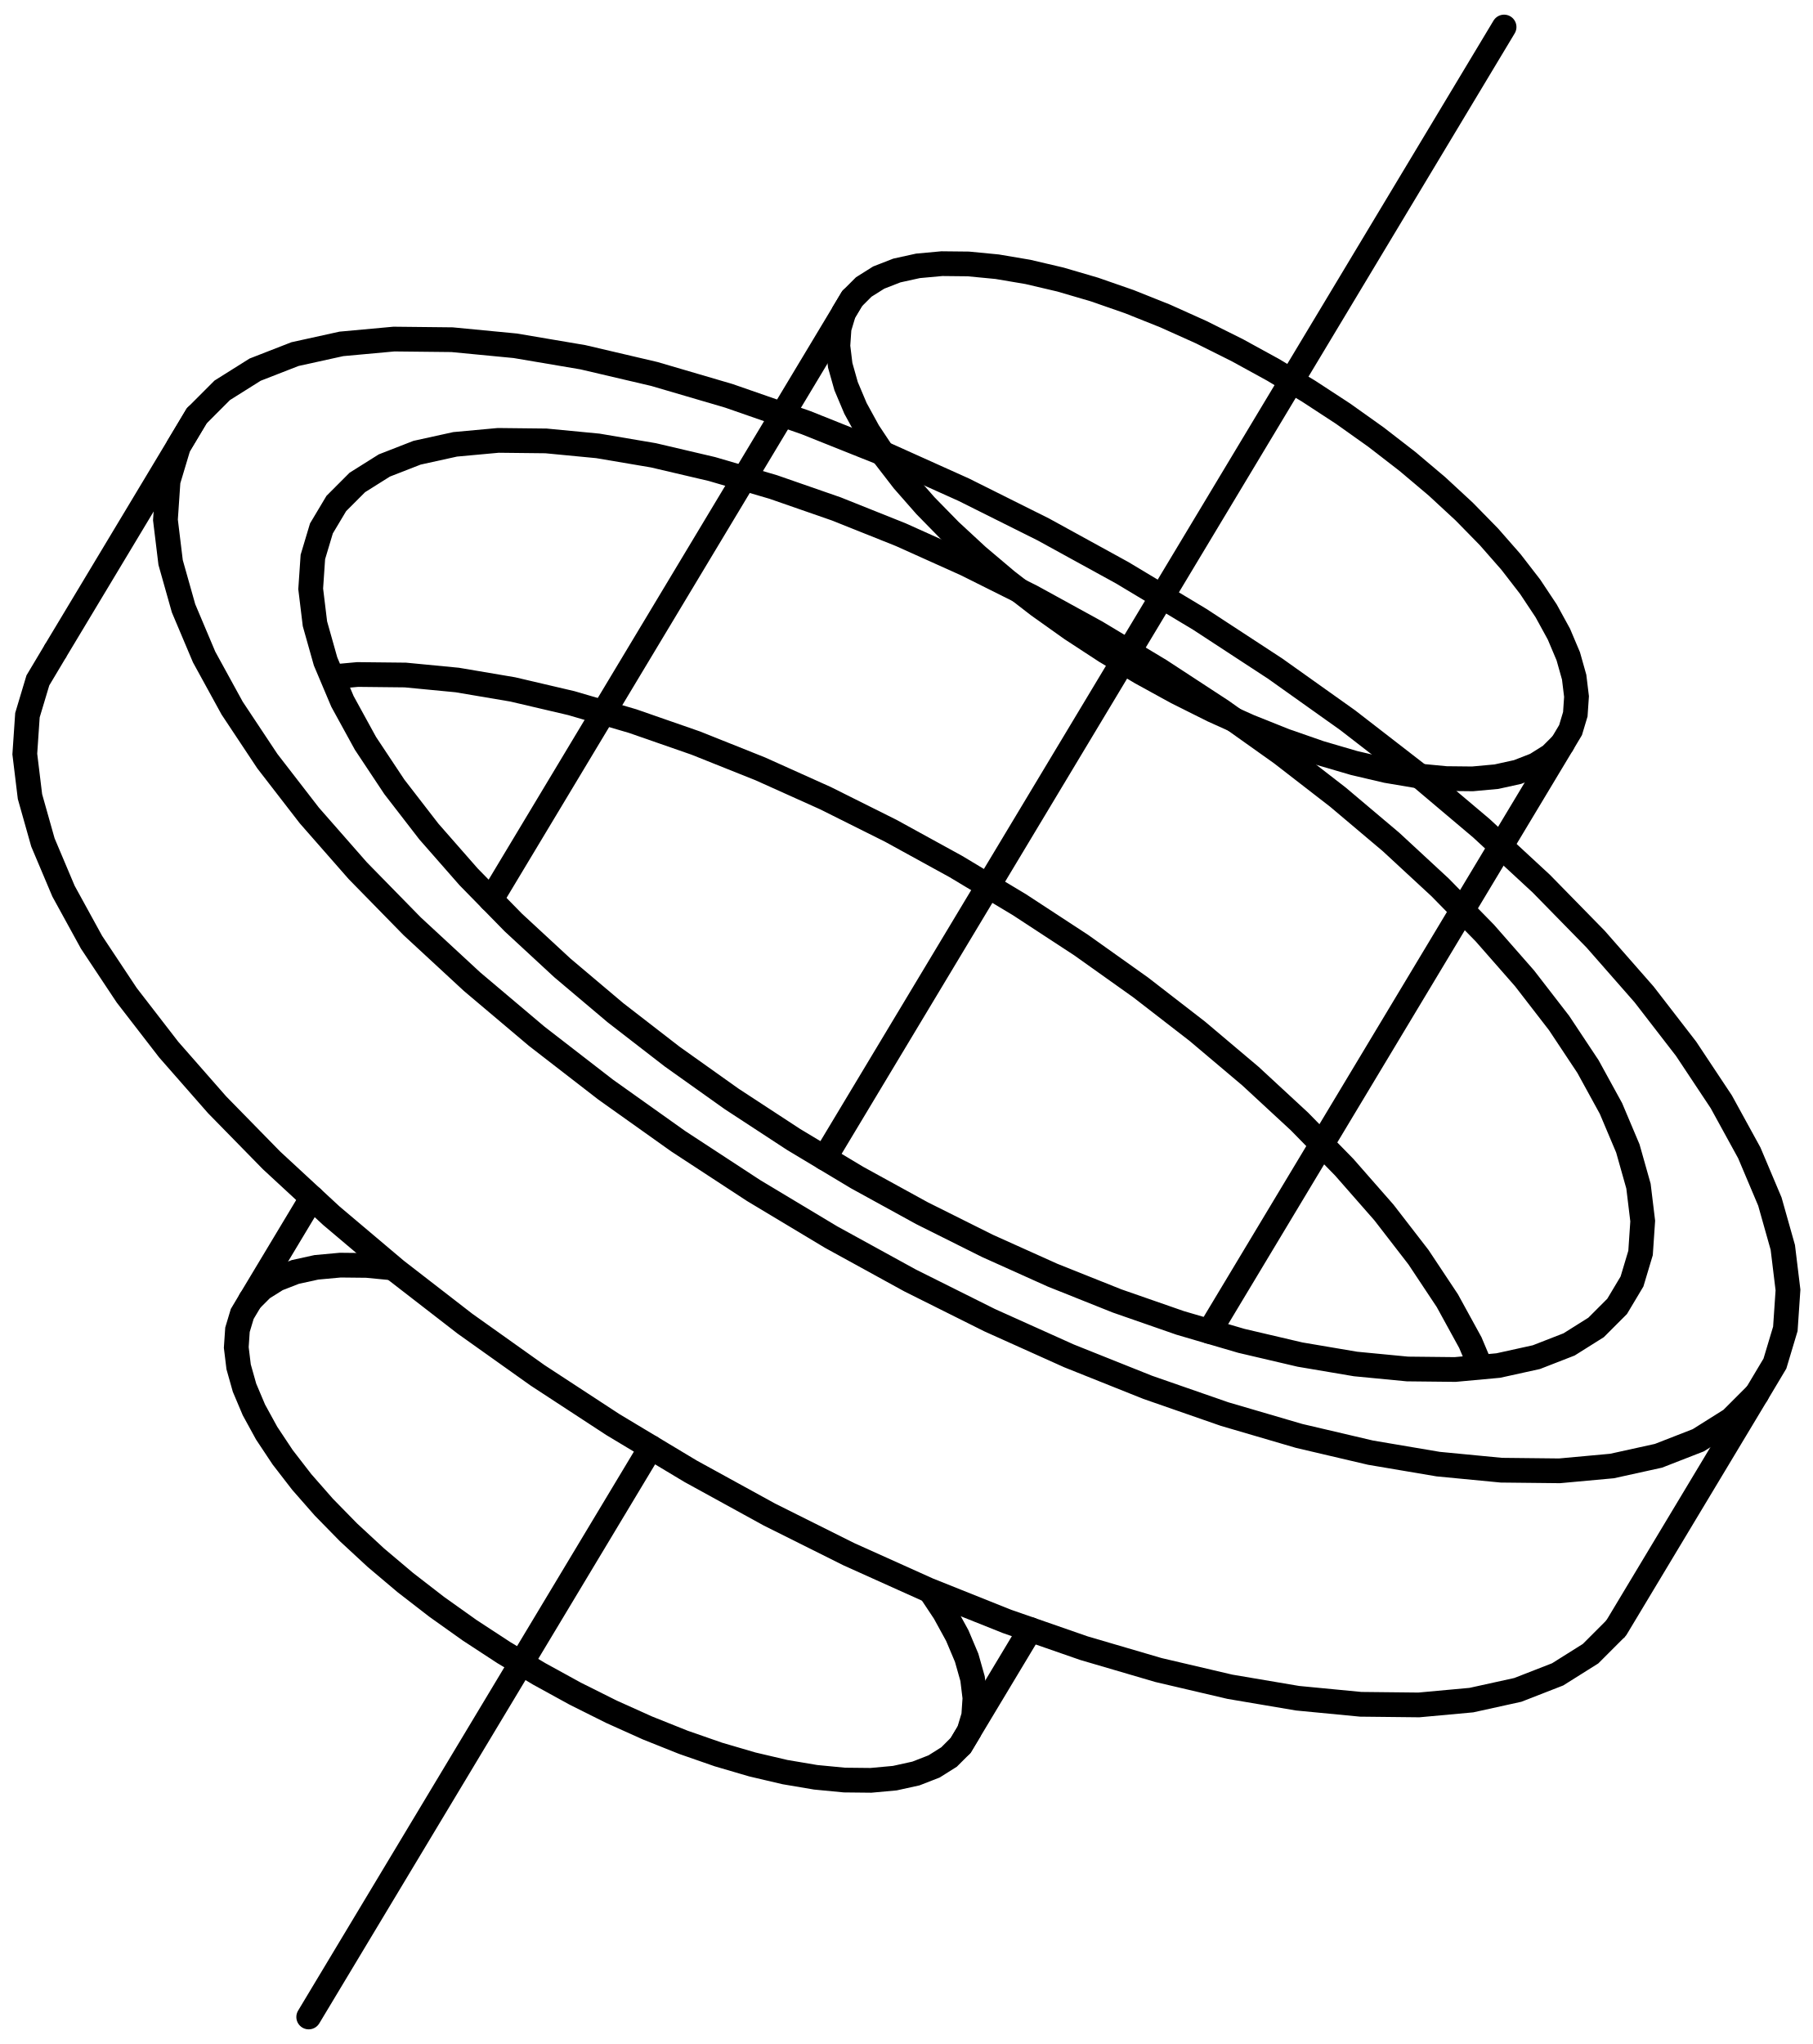
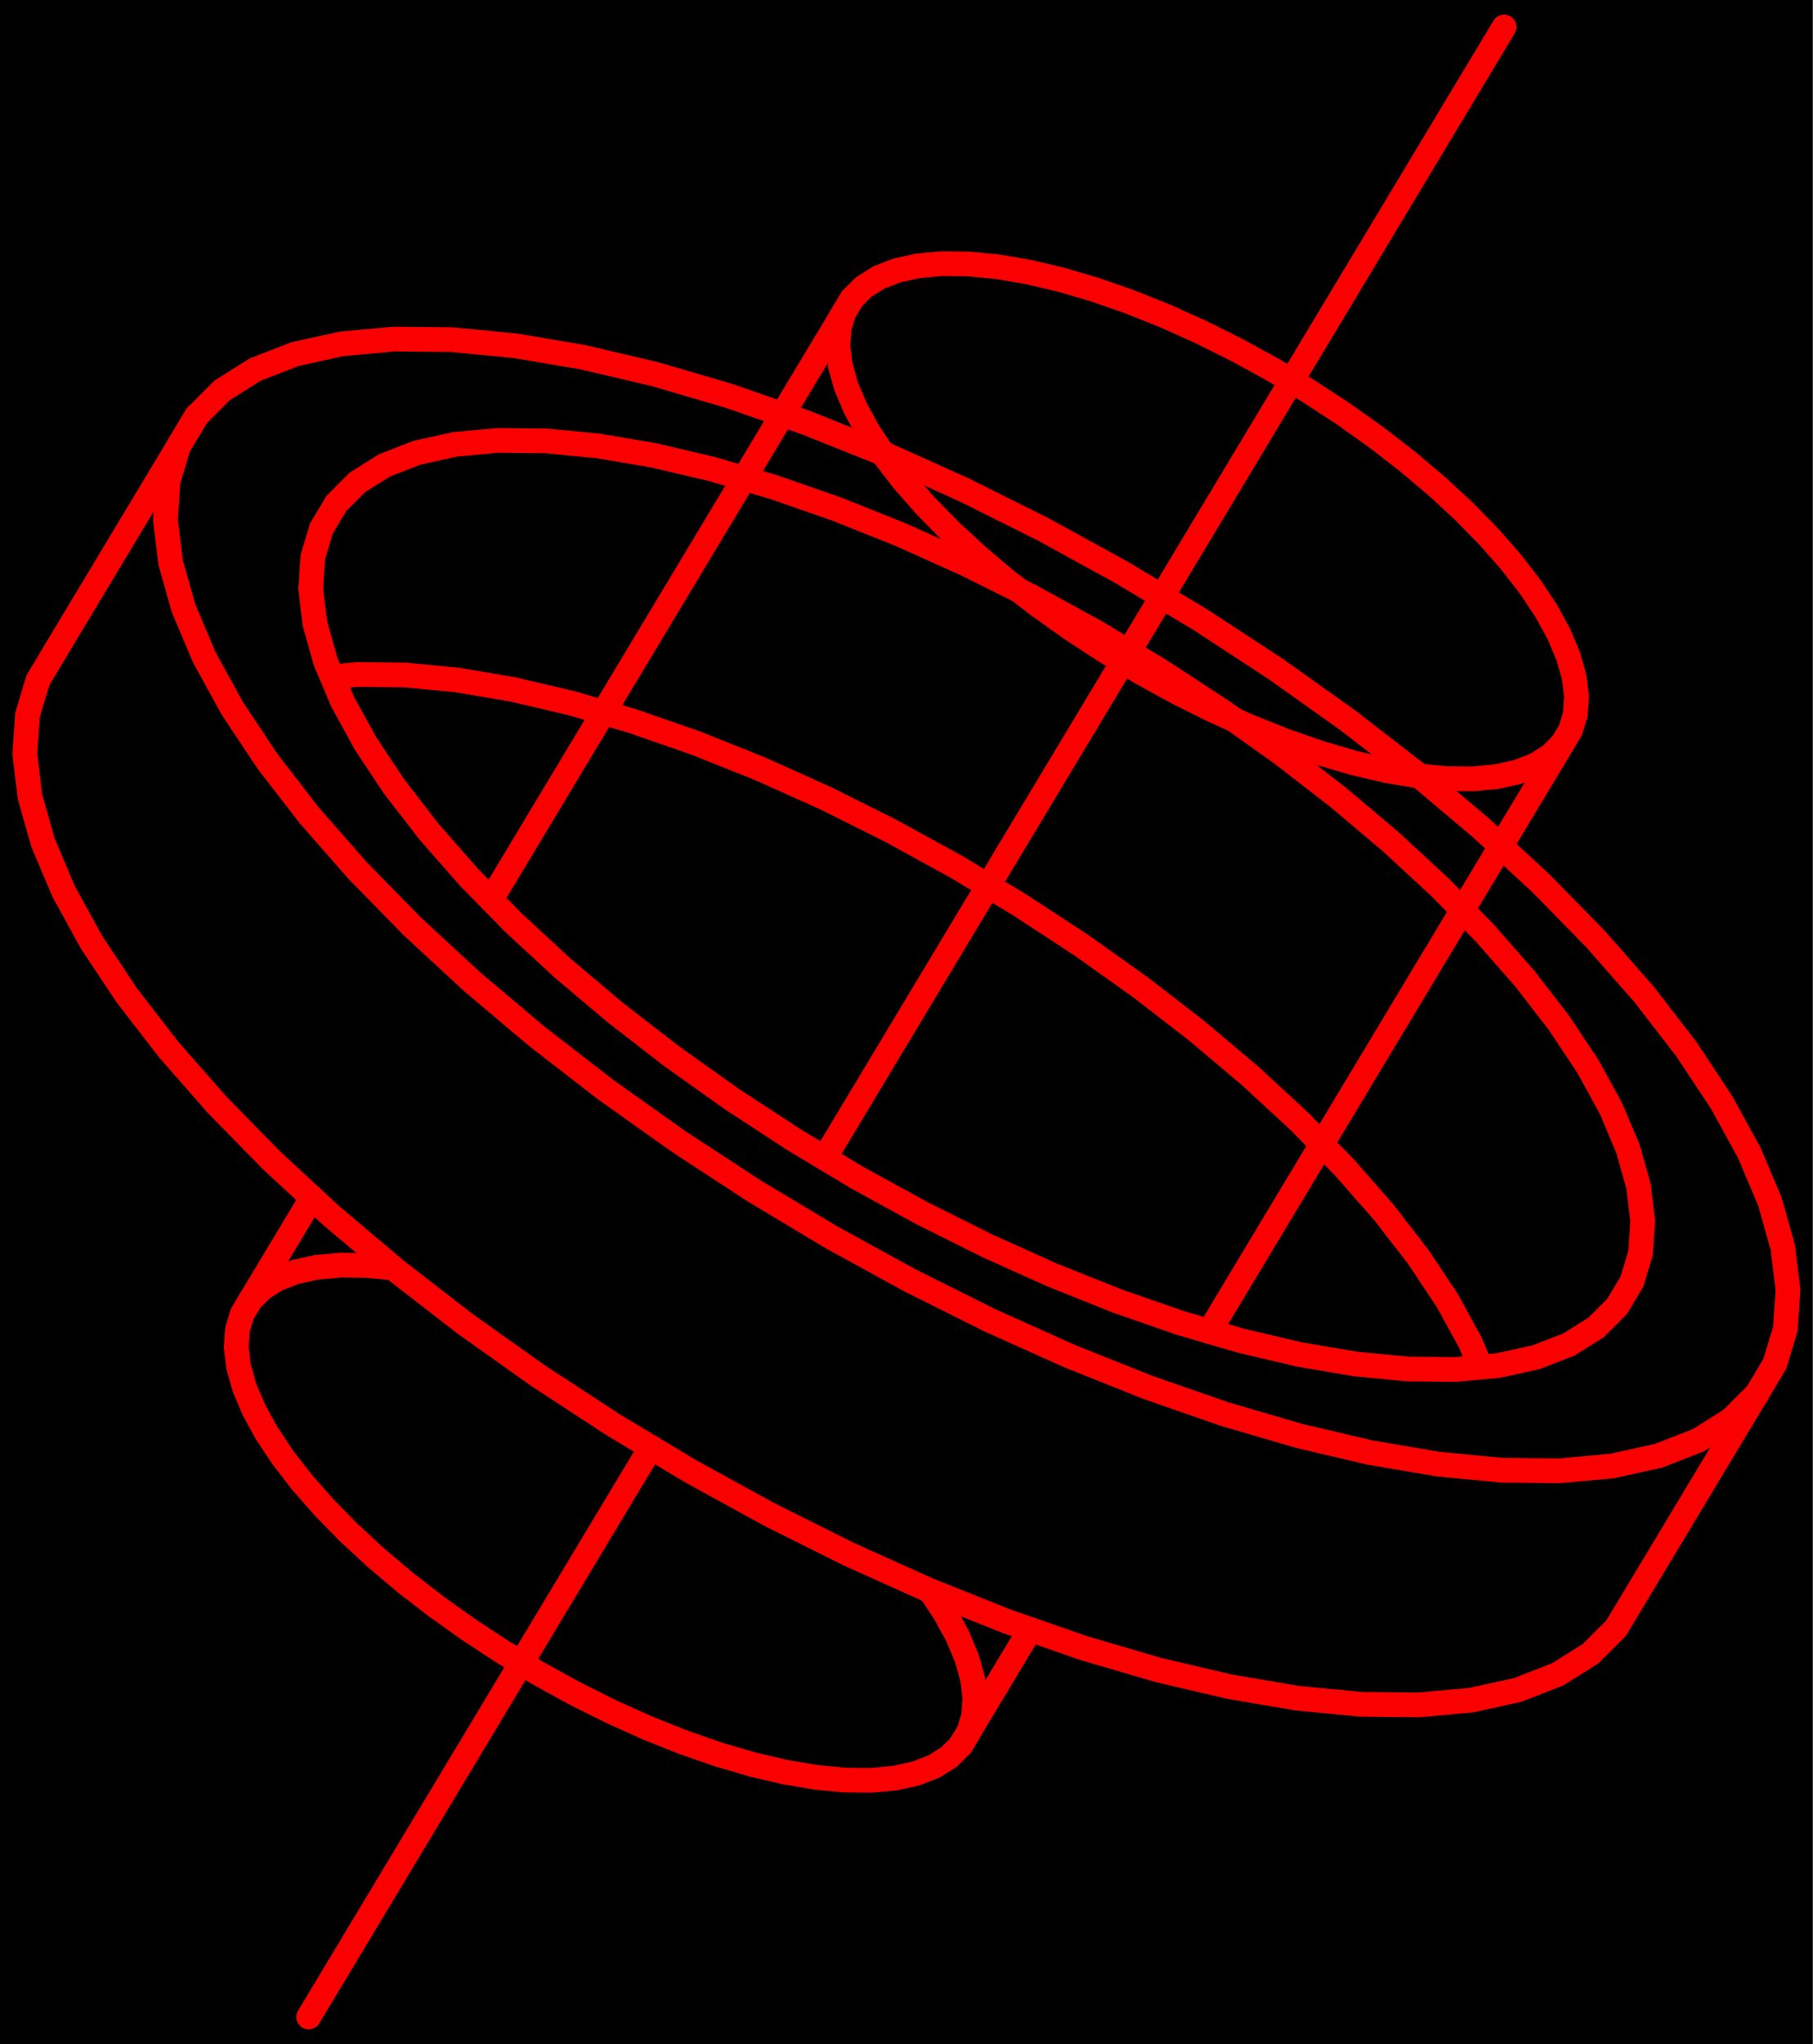
<svg xmlns="http://www.w3.org/2000/svg" viewBox="395 388 110 124" width="110" height="124">
+   <rect x="395" y="388" width="110" height="124" fill="#000000" />
  <g>
    <g>
      <g>
-         <path d="M451.444,484.502 L452.315,485.813 L453.089,487.225 L453.657,488.57 L454.015,489.836 L454.158,491.011 L454.085,492.084 L453.797,493.044 L453.296,493.882 L452.588,494.59 L451.68,495.161 L450.579,495.59 L449.297,495.872 L447.846,496.005 L446.24,495.988 L444.495,495.82 L442.626,495.504 L440.653,495.041 L438.594,494.438 L436.47,493.699 L434.299,492.832 L432.104,491.845 L429.906,490.747 L427.725,489.55 L425.584,488.264 L423.501,486.903 L421.498,485.478 L419.594,484.005 L417.806,482.496 L416.153,480.967 L414.65,479.432 L413.312,477.907 L412.151,476.405 L411.179,474.942 L410.406,473.531 L409.837,472.185 L409.48,470.919 L409.337,469.744 L409.41,468.671 L409.698,467.711 L410.198,466.873 L410.906,466.165 L411.815,465.594 L412.915,465.165 L414.197,464.883 L415.648,464.75 L417.254,464.767 L418.861,464.922 M461.406,405.562 L463.53,406.301 L465.701,407.168 L467.896,408.155 L470.094,409.253 L472.275,410.45 L474.416,411.736 L476.499,413.097 L478.502,414.522 L480.406,415.995 L482.194,417.504 L483.847,419.033 L485.35,420.568 L486.688,422.093 L487.849,423.595 L488.821,425.058 L489.594,426.469 L490.163,427.815 L490.52,429.081 L490.663,430.256 L490.59,431.329 L490.302,432.289 L489.802,433.127 L489.094,433.835 L488.185,434.406 L487.085,434.835 L485.803,435.117 L484.352,435.25 L482.746,435.233 L481,435.065 L479.132,434.749 L477.159,434.286 L475.1,433.683 L472.975,432.944 L470.805,432.077 L468.61,431.09 L466.411,429.992 L464.231,428.795 L462.089,427.509 L460.006,426.148 L458.003,424.723 L456.099,423.25 L454.312,421.741 L452.659,420.212 L451.156,418.677 L449.817,417.152 L448.657,415.65 L447.685,414.187 L446.911,412.775 L446.343,411.43 L445.985,410.164 L445.842,408.989 L445.915,407.916 L446.203,406.956 L446.704,406.118 L447.412,405.41 L448.32,404.839 L449.421,404.41 L450.703,404.128 L452.154,403.995 L453.76,404.012 L455.505,404.18 L457.374,404.496 L459.347,404.959 Z" fill="none" stroke="#000000" stroke-width="1.5" />
-         <path d="M453.296,493.882 L457.518,486.855 M468.383,468.773 L489.802,433.127 M410.198,466.873 L413.929,460.663 M424.794,442.582 L446.704,406.118" fill="none" stroke="#000000" stroke-width="1.5" stroke-linecap="round" />
+         <path d="M451.444,484.502 L452.315,485.813 L453.089,487.225 L453.657,488.57 L454.015,489.836 L454.158,491.011 L454.085,492.084 L453.797,493.044 L453.296,493.882 L452.588,494.59 L451.68,495.161 L450.579,495.59 L449.297,495.872 L447.846,496.005 L446.24,495.988 L444.495,495.82 L442.626,495.504 L440.653,495.041 L438.594,494.438 L436.47,493.699 L434.299,492.832 L432.104,491.845 L429.906,490.747 L427.725,489.55 L425.584,488.264 L423.501,486.903 L421.498,485.478 L419.594,484.005 L417.806,482.496 L416.153,480.967 L414.65,479.432 L413.312,477.907 L412.151,476.405 L411.179,474.942 L410.406,473.531 L409.837,472.185 L409.48,470.919 L409.337,469.744 L409.41,468.671 L409.698,467.711 L410.198,466.873 L410.906,466.165 L411.815,465.594 L412.915,465.165 L414.197,464.883 L415.648,464.75 L417.254,464.767 L418.861,464.922 M461.406,405.562 L463.53,406.301 L465.701,407.168 L467.896,408.155 L470.094,409.253 L472.275,410.45 L474.416,411.736 L476.499,413.097 L478.502,414.522 L480.406,415.995 L482.194,417.504 L483.847,419.033 L485.35,420.568 L486.688,422.093 L487.849,423.595 L488.821,425.058 L489.594,426.469 L490.163,427.815 L490.52,429.081 L490.663,430.256 L490.59,431.329 L490.302,432.289 L489.802,433.127 L489.094,433.835 L488.185,434.406 L487.085,434.835 L485.803,435.117 L484.352,435.25 L482.746,435.233 L481,435.065 L479.132,434.749 L477.159,434.286 L475.1,433.683 L472.975,432.944 L470.805,432.077 L468.61,431.09 L466.411,429.992 L464.231,428.795 L462.089,427.509 L460.006,426.148 L458.003,424.723 L456.099,423.25 L454.312,421.741 L452.659,420.212 L451.156,418.677 L449.817,417.152 L448.657,415.65 L447.685,414.187 L446.911,412.775 L446.343,411.43 L445.985,410.164 L445.842,408.989 L445.915,407.916 L446.203,406.956 L446.704,406.118 L447.412,405.41 L448.32,404.839 L449.421,404.41 L450.703,404.128 L452.154,403.995 L453.76,404.012 L455.505,404.18 L457.374,404.496 L459.347,404.959 Z" fill="none" stroke="#fa0000" stroke-width="1.5" />
+         <path d="M453.296,493.882 L457.518,486.855 M468.383,468.773 L489.802,433.127 M410.198,466.873 L413.929,460.663 M424.794,442.582 L446.704,406.118" fill="none" stroke="#fa0000" stroke-width="1.5" stroke-linecap="round" />
      </g>
      <g>
-         <path d="M413.732,510.361 L434.494,475.807 M445.04,458.255 L486.268,389.639" fill="none" stroke="#000000" stroke-width="1.5" stroke-linecap="round" />
+         <path d="M413.732,510.361 L434.494,475.807 M445.04,458.255 L486.268,389.639" fill="none" stroke="#fa0000" stroke-width="1.5" stroke-linecap="round" />
      </g>
      <g>
-         <path d="M493.069,486.766 L491.514,488.322 L489.518,489.576 L487.1,490.518 L484.284,491.138 L481.097,491.43 L477.569,491.392 L473.735,491.023 L469.631,490.328 L465.296,489.313 L460.774,487.987 L456.106,486.364 L451.339,484.46 L446.517,482.291 L441.688,479.88 L436.898,477.25 L432.194,474.426 L427.619,471.435 L423.219,468.306 L419.036,465.069 L415.11,461.755 L411.478,458.396 L408.177,455.025 L405.237,451.674 L402.688,448.375 L400.553,445.16 L398.853,442.061 L397.604,439.106 L396.819,436.324 L396.505,433.743 L396.665,431.386 L397.298,429.277 L398.397,427.436 M439.226,412.013 L443.894,413.636 L448.661,415.54 L453.483,417.709 L458.312,420.12 L463.102,422.75 L467.806,425.574 L472.381,428.565 L476.781,431.694 L480.964,434.931 L484.89,438.245 L488.522,441.604 L491.823,444.975 L494.763,448.326 L497.312,451.625 L499.447,454.84 L501.147,457.939 L502.396,460.894 L503.181,463.676 L503.495,466.257 L503.335,468.614 L502.702,470.723 L501.603,472.564 L500.048,474.119 L498.052,475.374 L495.634,476.316 L492.818,476.936 L489.631,477.228 L486.103,477.19 L482.268,476.821 L478.164,476.126 L473.83,475.11 L469.307,473.785 L464.64,472.162 L459.872,470.257 L455.051,468.089 L450.222,465.678 L445.432,463.048 L440.727,460.224 L436.153,457.232 L431.753,454.103 L427.569,450.866 L423.643,447.552 L420.012,444.194 L416.711,440.823 L413.771,437.472 L411.221,434.173 L409.086,430.958 L407.386,427.858 L406.138,424.903 L405.353,422.122 L405.039,419.54 L405.199,417.184 L405.832,415.075 L406.931,413.234 L408.486,411.678 L410.482,410.424 L412.9,409.482 L415.716,408.862 L418.903,408.57 L422.431,408.608 L426.265,408.977 L430.369,409.672 L434.704,410.687 Z M415.151,429.061 L416.701,428.919 L419.597,428.95 L422.745,429.253 L426.115,429.824 L429.673,430.657 L433.386,431.745 L437.217,433.078 L441.131,434.641 L445.089,436.421 L449.054,438.401 L452.986,440.56 L456.849,442.878 L460.604,445.334 L464.216,447.903 L467.65,450.56 L470.874,453.281 L473.855,456.038 L476.565,458.806 L478.978,461.557 L481.071,464.265 L482.824,466.904 L484.22,469.449 L484.849,470.939 M441.919,417.543 L445.751,418.875 L449.665,420.439 L453.623,422.219 L457.587,424.198 L461.52,426.357 L465.382,428.676 L469.138,431.132 L472.75,433.7 L476.184,436.358 L479.407,439.078 L482.388,441.836 L485.099,444.603 L487.512,447.354 L489.605,450.062 L491.358,452.702 L492.753,455.246 L493.778,457.672 L494.423,459.956 L494.68,462.075 L494.549,464.01 L494.03,465.741 L493.127,467.252 L491.851,468.529 L490.212,469.559 L488.227,470.332 L485.915,470.841 L483.299,471.081 L480.403,471.05 L477.255,470.747 L473.885,470.176 L470.327,469.343 L466.614,468.255 L462.783,466.922 L458.869,465.359 L454.911,463.579 L450.946,461.599 L447.014,459.44 L443.151,457.122 L439.396,454.666 L435.784,452.097 L432.35,449.44 L429.126,446.719 L426.145,443.962 L423.435,441.194 L421.022,438.443 L418.929,435.735 L417.176,433.096 L415.78,430.551 L414.755,428.125 L414.111,425.842 L413.853,423.722 L413.985,421.788 L414.504,420.057 L415.407,418.545 L416.683,417.268 L418.322,416.238 L420.306,415.465 L422.618,414.956 L425.235,414.716 L428.131,414.748 L431.279,415.05 L434.648,415.621 L438.206,416.455 Z" fill="none" stroke="#000000" stroke-width="1.5" />
-         <path d="M493.069,486.766 L501.603,472.564 M398.397,427.436 L406.931,413.234" fill="none" stroke="#000000" stroke-width="1.5" stroke-linecap="round" />
+         <path d="M493.069,486.766 L491.514,488.322 L489.518,489.576 L487.1,490.518 L484.284,491.138 L481.097,491.43 L477.569,491.392 L473.735,491.023 L469.631,490.328 L465.296,489.313 L460.774,487.987 L456.106,486.364 L451.339,484.46 L446.517,482.291 L441.688,479.88 L436.898,477.25 L432.194,474.426 L427.619,471.435 L423.219,468.306 L419.036,465.069 L415.11,461.755 L411.478,458.396 L408.177,455.025 L405.237,451.674 L402.688,448.375 L400.553,445.16 L398.853,442.061 L397.604,439.106 L396.819,436.324 L396.505,433.743 L396.665,431.386 L397.298,429.277 L398.397,427.436 M439.226,412.013 L443.894,413.636 L448.661,415.54 L453.483,417.709 L458.312,420.12 L463.102,422.75 L467.806,425.574 L472.381,428.565 L476.781,431.694 L480.964,434.931 L484.89,438.245 L488.522,441.604 L491.823,444.975 L494.763,448.326 L497.312,451.625 L499.447,454.84 L501.147,457.939 L502.396,460.894 L503.181,463.676 L503.495,466.257 L503.335,468.614 L502.702,470.723 L501.603,472.564 L500.048,474.119 L498.052,475.374 L495.634,476.316 L492.818,476.936 L489.631,477.228 L486.103,477.19 L482.268,476.821 L478.164,476.126 L473.83,475.11 L469.307,473.785 L464.64,472.162 L459.872,470.257 L455.051,468.089 L450.222,465.678 L445.432,463.048 L440.727,460.224 L436.153,457.232 L431.753,454.103 L427.569,450.866 L423.643,447.552 L420.012,444.194 L416.711,440.823 L413.771,437.472 L411.221,434.173 L409.086,430.958 L407.386,427.858 L406.138,424.903 L405.353,422.122 L405.039,419.54 L405.199,417.184 L405.832,415.075 L406.931,413.234 L408.486,411.678 L410.482,410.424 L412.9,409.482 L415.716,408.862 L418.903,408.57 L422.431,408.608 L426.265,408.977 L430.369,409.672 L434.704,410.687 Z M415.151,429.061 L416.701,428.919 L419.597,428.95 L422.745,429.253 L426.115,429.824 L429.673,430.657 L433.386,431.745 L437.217,433.078 L441.131,434.641 L445.089,436.421 L449.054,438.401 L452.986,440.56 L456.849,442.878 L460.604,445.334 L464.216,447.903 L467.65,450.56 L470.874,453.281 L473.855,456.038 L476.565,458.806 L478.978,461.557 L481.071,464.265 L482.824,466.904 L484.22,469.449 L484.849,470.939 M441.919,417.543 L445.751,418.875 L449.665,420.439 L453.623,422.219 L457.587,424.198 L461.52,426.357 L465.382,428.676 L469.138,431.132 L472.75,433.7 L476.184,436.358 L479.407,439.078 L482.388,441.836 L485.099,444.603 L487.512,447.354 L489.605,450.062 L491.358,452.702 L492.753,455.246 L493.778,457.672 L494.423,459.956 L494.68,462.075 L494.549,464.01 L494.03,465.741 L493.127,467.252 L491.851,468.529 L490.212,469.559 L488.227,470.332 L485.915,470.841 L483.299,471.081 L480.403,471.05 L477.255,470.747 L473.885,470.176 L470.327,469.343 L466.614,468.255 L462.783,466.922 L458.869,465.359 L454.911,463.579 L450.946,461.599 L447.014,459.44 L443.151,457.122 L439.396,454.666 L435.784,452.097 L432.35,449.44 L429.126,446.719 L426.145,443.962 L423.435,441.194 L421.022,438.443 L418.929,435.735 L417.176,433.096 L415.78,430.551 L414.755,428.125 L414.111,425.842 L413.853,423.722 L413.985,421.788 L414.504,420.057 L415.407,418.545 L416.683,417.268 L418.322,416.238 L420.306,415.465 L422.618,414.956 L425.235,414.716 L428.131,414.748 L431.279,415.05 L434.648,415.621 L438.206,416.455 Z" fill="none" stroke="#fa0000" stroke-width="1.5" />
+         <path d="M493.069,486.766 L501.603,472.564 M398.397,427.436 L406.931,413.234" fill="none" stroke="#fa0000" stroke-width="1.5" stroke-linecap="round" />
      </g>
    </g>
  </g>
</svg>
